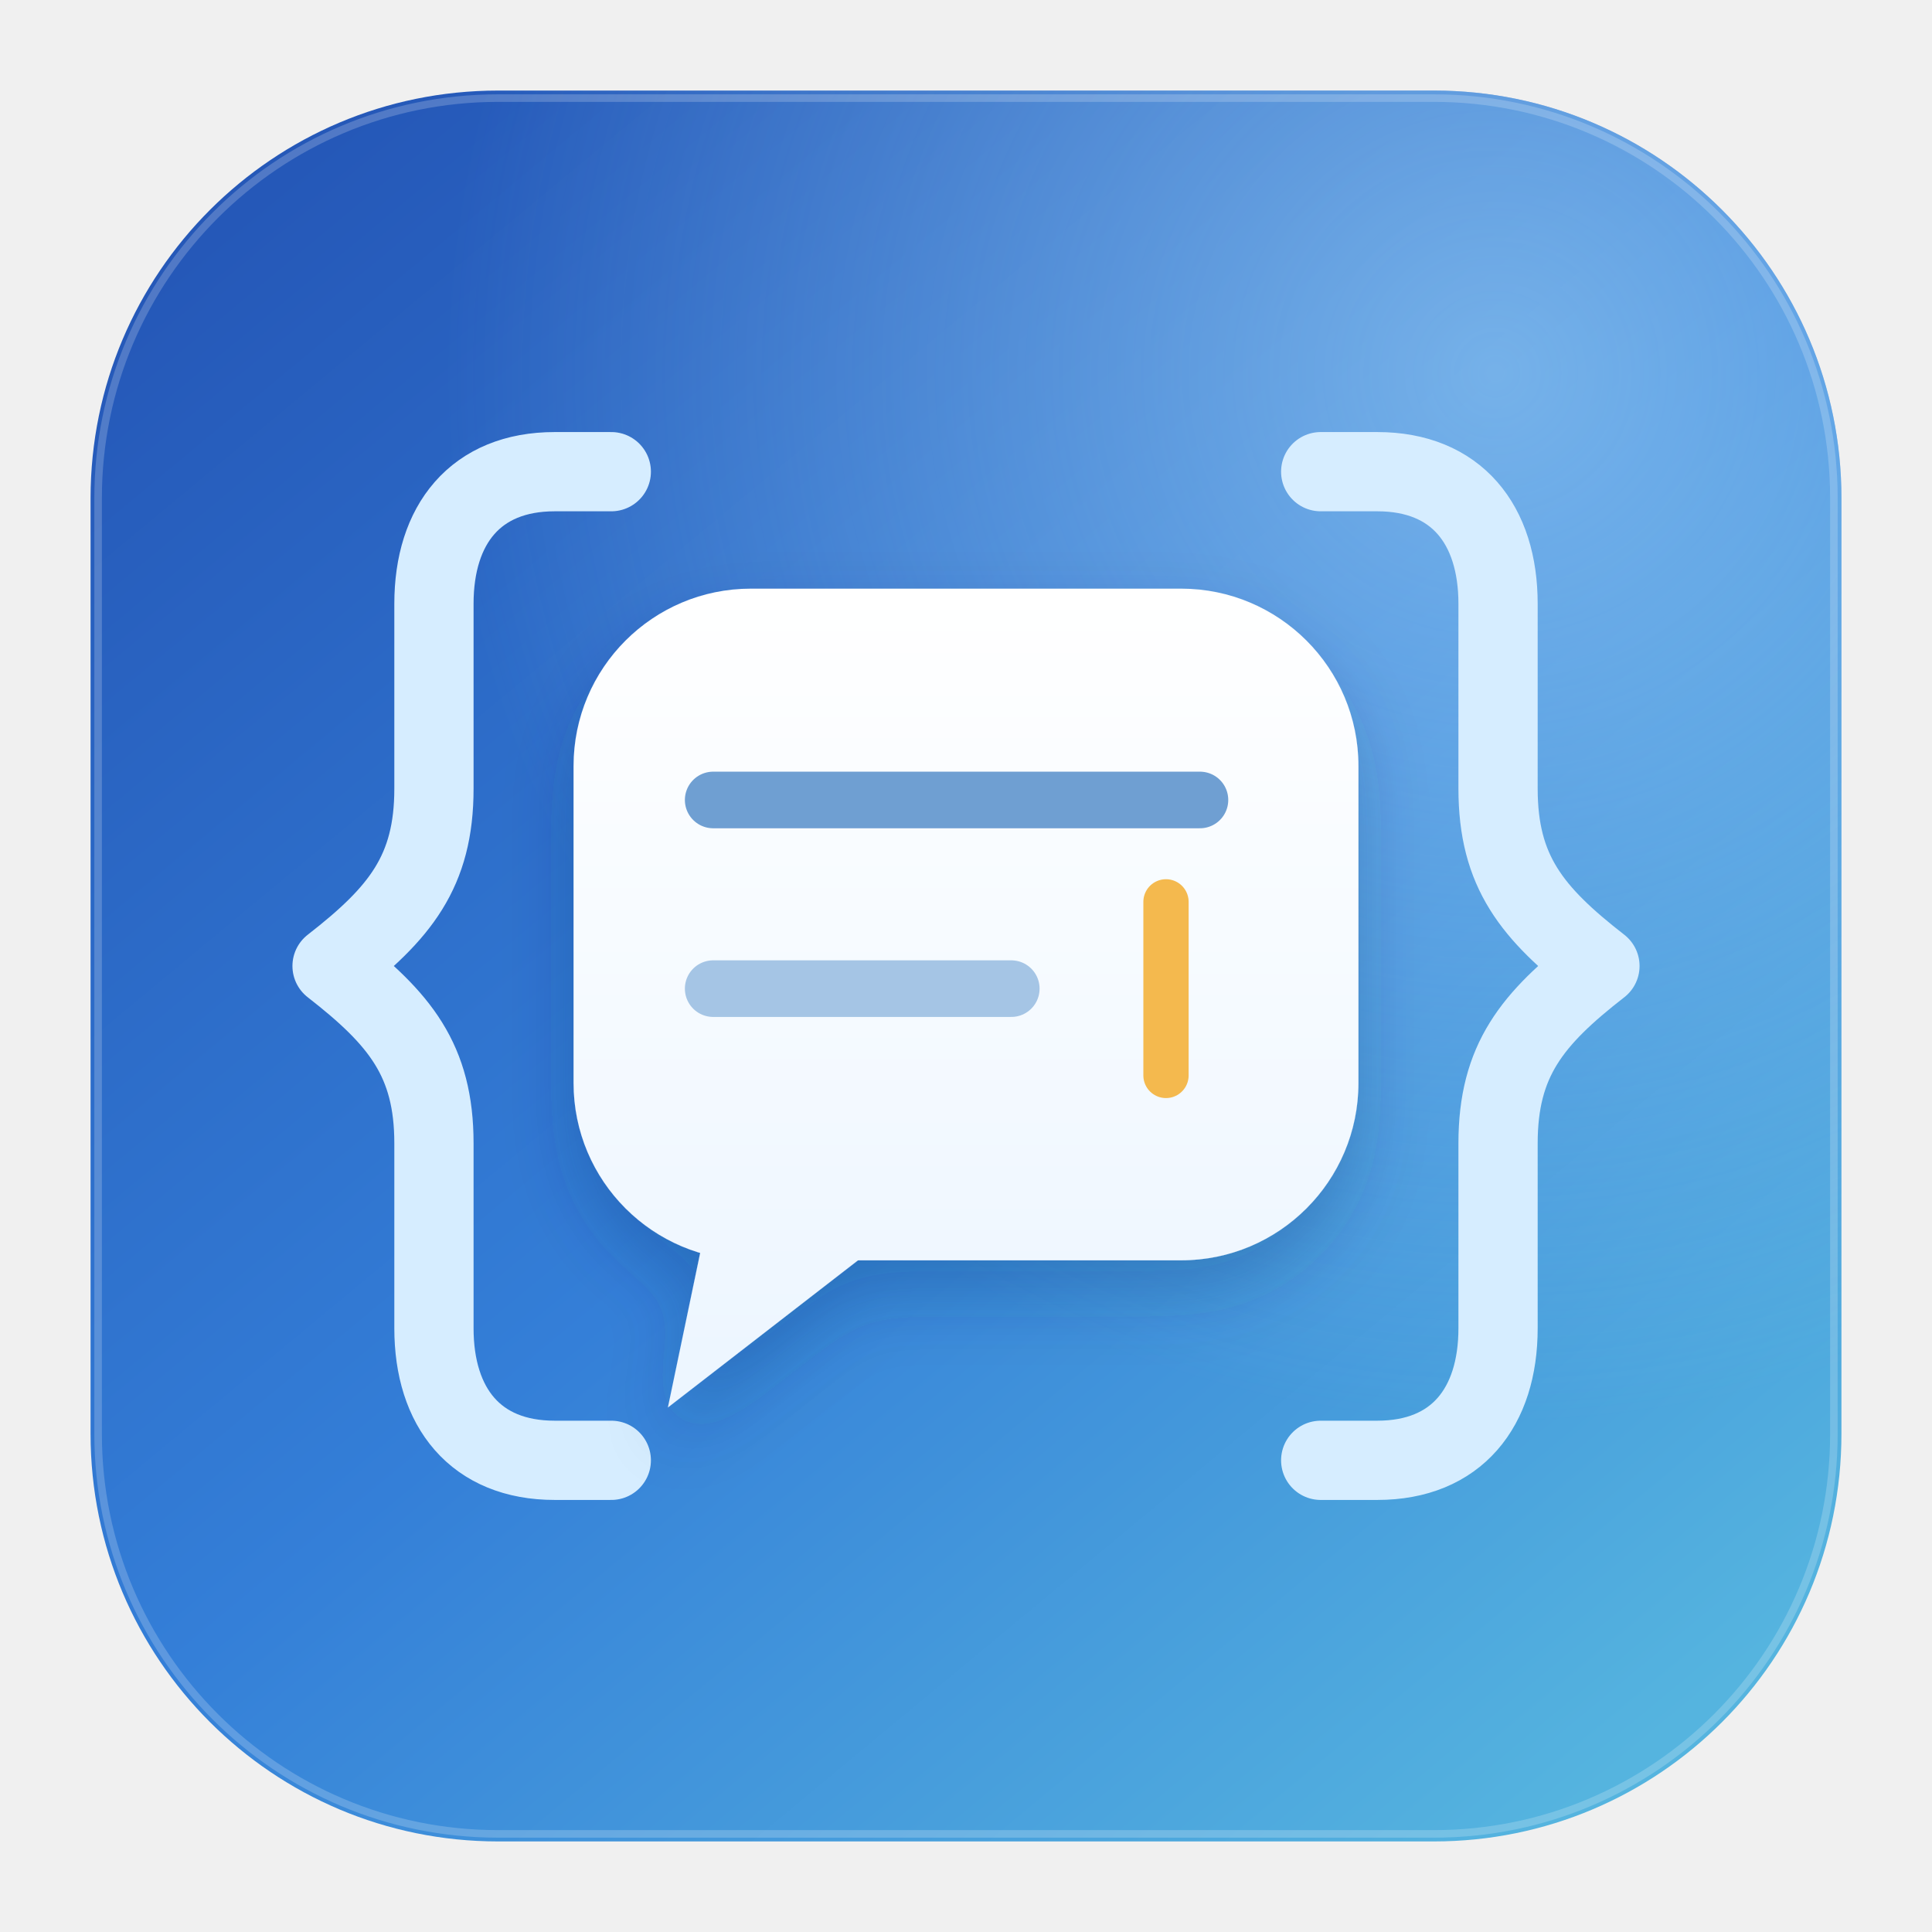
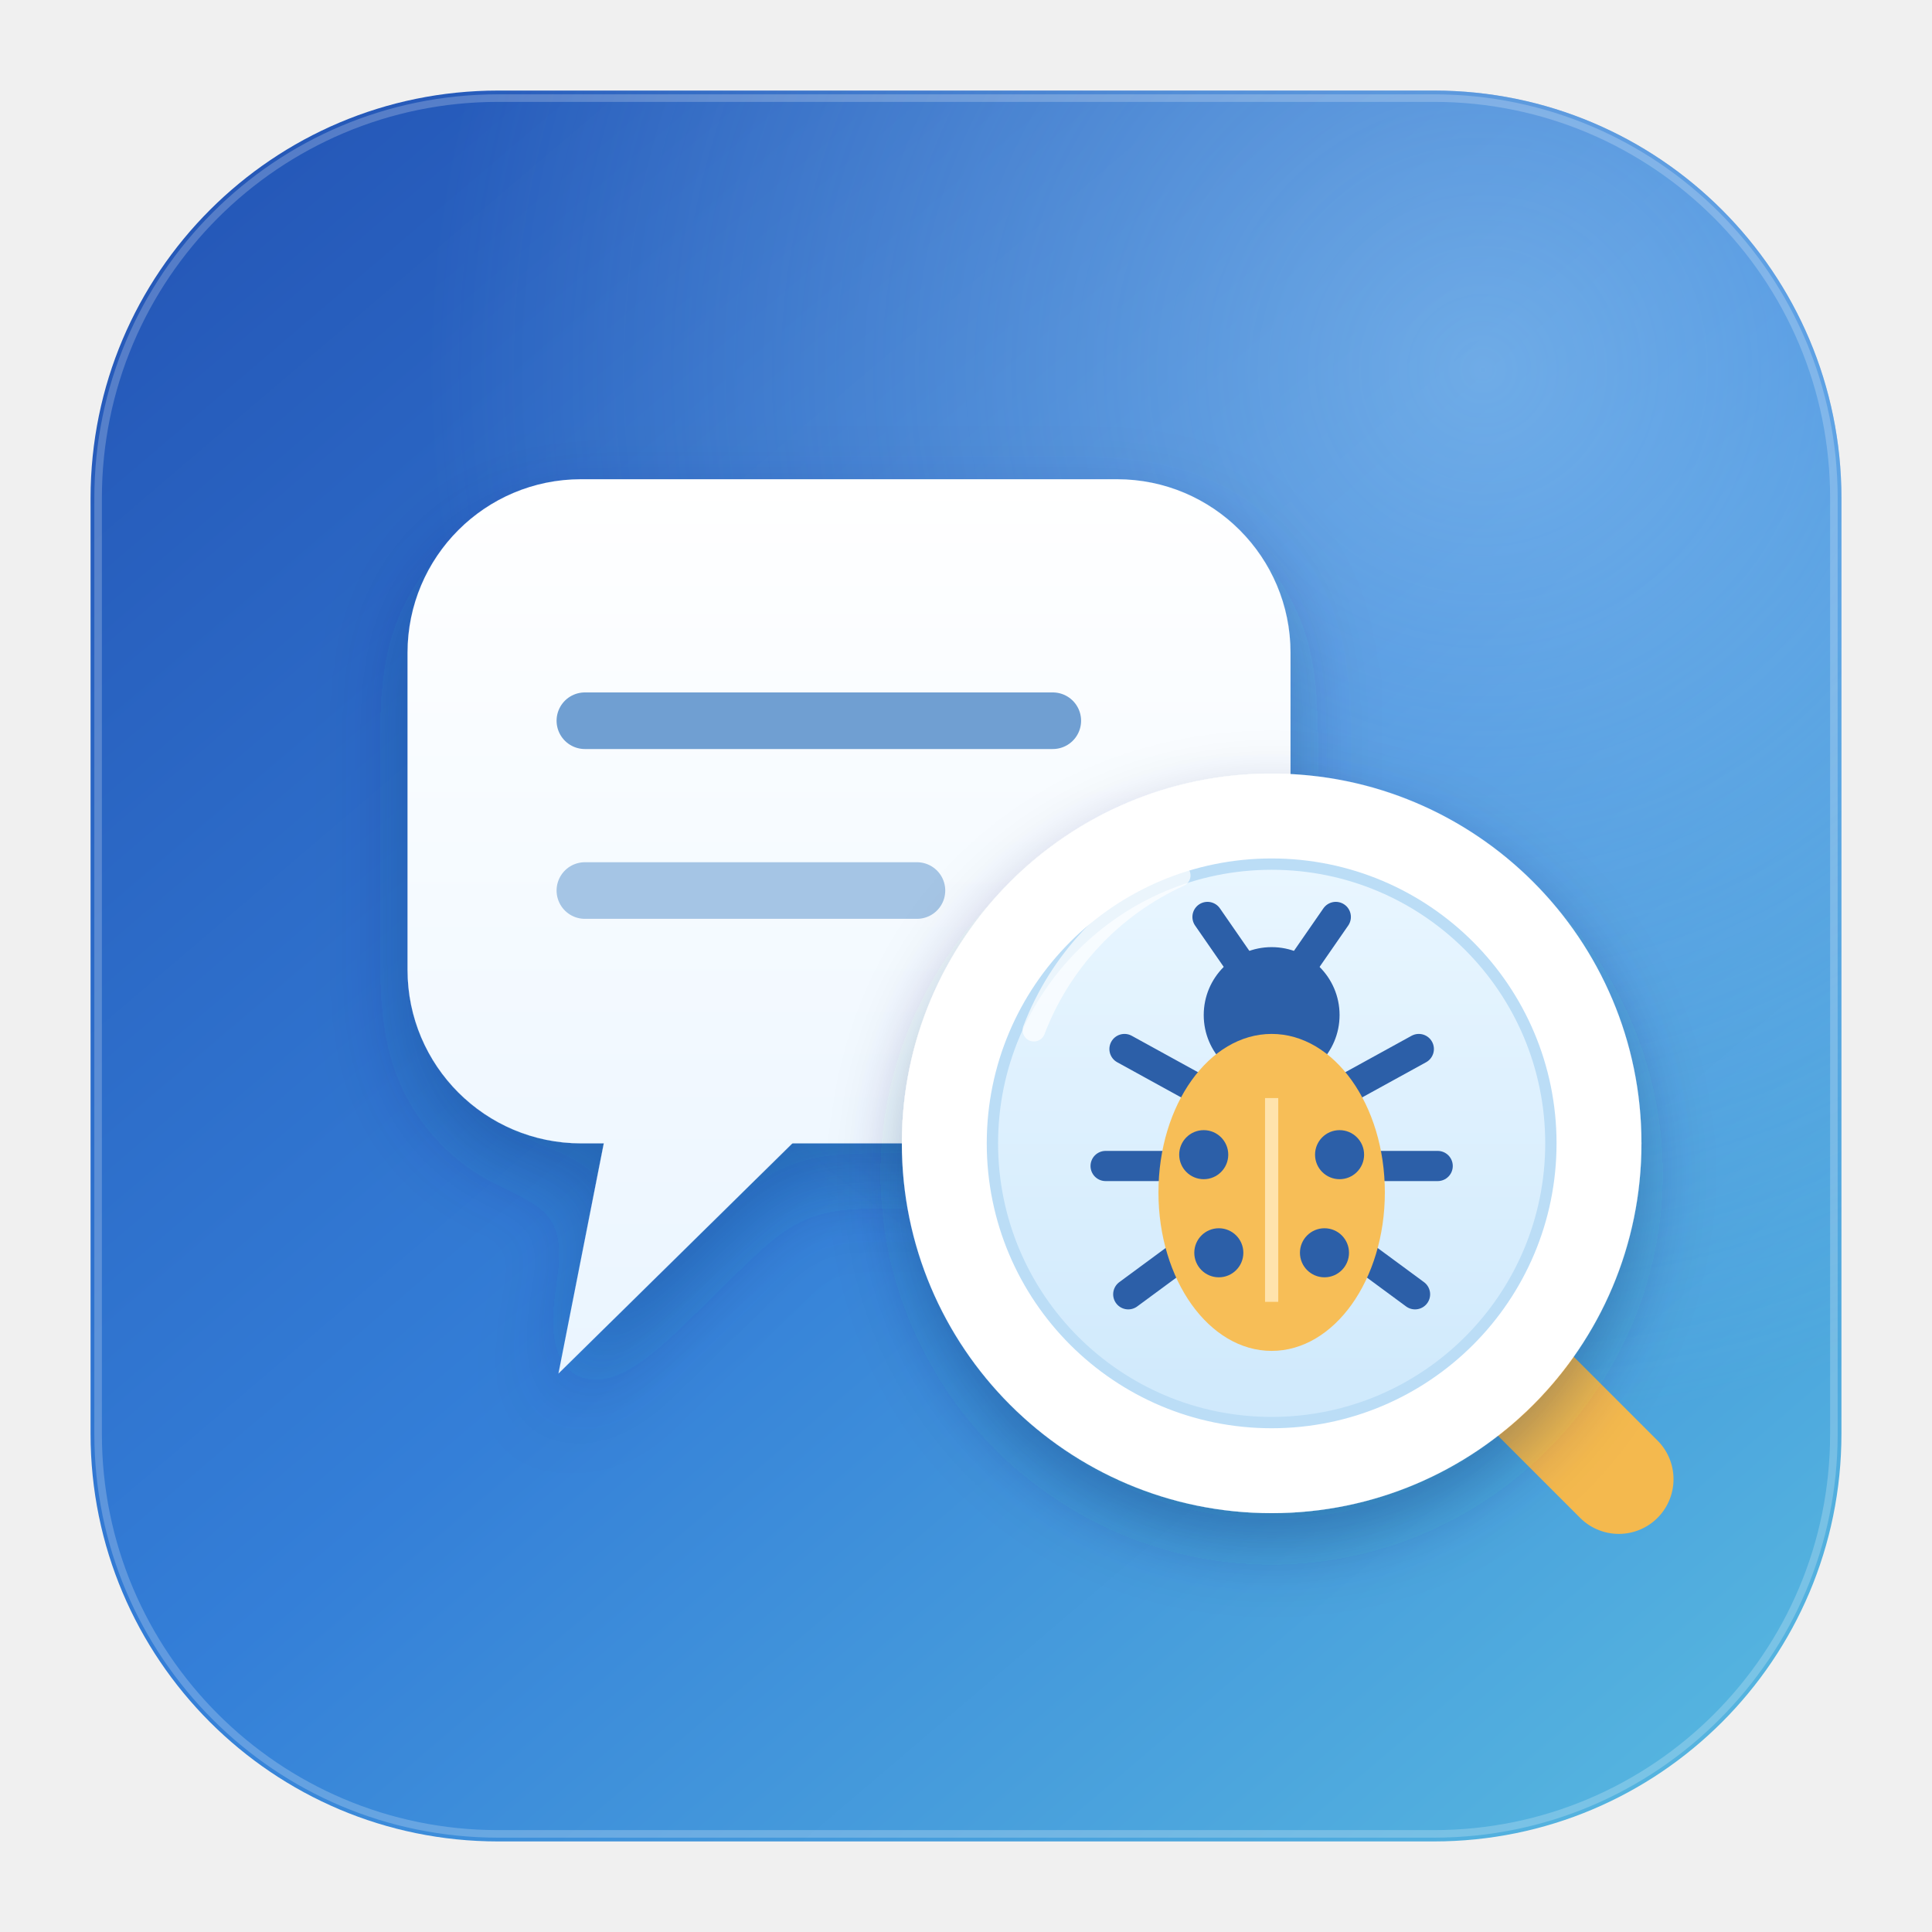
- <svg xmlns="http://www.w3.org/2000/svg" viewBox="0 0 1024 1024">
+ <svg xmlns="http://www.w3.org/2000/svg" width="1024" height="1024" viewBox="0 0 1024 1024">
  <defs>
-     <linearGradient id="background" x1="152" y1="92" x2="856" y2="940" gradientUnits="userSpaceOnUse">
+     <linearGradient id="bg" x1="140" y1="80" x2="880" y2="948" gradientUnits="userSpaceOnUse">
      <stop stop-color="#2558B8" />
      <stop offset="0.52" stop-color="#347FD8" />
      <stop offset="1" stop-color="#55B4DF" />
    </linearGradient>
-     <radialGradient id="glow" cx="0" cy="0" r="1" gradientTransform="translate(796 198) rotate(132) scale(560)" gradientUnits="userSpaceOnUse">
-       <stop stop-color="#B9E9FF" stop-opacity="0.5" />
+     <radialGradient id="glow" cx="786" cy="196" r="560" gradientUnits="userSpaceOnUse">
+       <stop stop-color="#B9E9FF" stop-opacity="0.45" />
      <stop offset="1" stop-color="#B9E9FF" stop-opacity="0" />
    </radialGradient>
-     <linearGradient id="bubble" x1="512" y1="312" x2="512" y2="720" gradientUnits="userSpaceOnUse">
+     <linearGradient id="bubble" x1="476" y1="268" x2="476" y2="742" gradientUnits="userSpaceOnUse">
      <stop stop-color="#FFFFFF" />
-       <stop offset="1" stop-color="#EDF6FF" />
+       <stop offset="1" stop-color="#EAF5FF" />
    </linearGradient>
-     <filter id="bubble-shadow" x="264" y="272" width="496" height="520" filterUnits="userSpaceOnUse" color-interpolation-filters="sRGB">
-       <feDropShadow dx="0" dy="18" stdDeviation="18" flood-color="#12366E" flood-opacity="0.24" />
+     <linearGradient id="glass" x1="700" y1="472" x2="700" y2="768" gradientUnits="userSpaceOnUse">
+       <stop stop-color="#E9F6FF" />
+       <stop offset="1" stop-color="#CFE9FC" />
+     </linearGradient>
+     <filter id="lensShadow" x="-25%" y="-25%" width="150%" height="150%" color-interpolation-filters="sRGB">
+       <feDropShadow dx="0" dy="16" stdDeviation="18" flood-color="#0F2E60" flood-opacity="0.32" />
+     </filter>
+     <filter id="shadow" x="-15%" y="-15%" width="130%" height="140%" color-interpolation-filters="sRGB">
+       <feDropShadow dx="0" dy="20" stdDeviation="22" flood-color="#0F2E60" flood-opacity="0.28" />
    </filter>
  </defs>
-   <rect x="48" y="48" width="928" height="928" rx="216" fill="url(#background)" />
+   <rect x="48" y="48" width="928" height="928" rx="216" fill="url(#bg)" />
  <rect x="48" y="48" width="928" height="928" rx="216" fill="url(#glow)" />
-   <rect x="52" y="52" width="920" height="920" rx="212" fill="none" stroke="#FFFFFF" stroke-opacity="0.2" stroke-width="4" />
-   <path d="M324 250H294C252 250 230 278 230 320V418C230 462 212 484 176 512C212 540 230 562 230 606V704C230 746 252 774 294 774H324" fill="none" stroke="#D6EDFF" stroke-width="42" stroke-linecap="round" stroke-linejoin="round" />
-   <path d="M700 250H730C772 250 794 278 794 320V418C794 462 812 484 848 512C812 540 794 562 794 606V704C794 746 772 774 730 774H700" fill="none" stroke="#D6EDFF" stroke-width="42" stroke-linecap="round" stroke-linejoin="round" />
-   <g filter="url(#bubble-shadow)">
-     <path d="M382 612L354 746L478 650Z" fill="url(#bubble)" />
-     <rect x="304" y="312" width="416" height="356" rx="94" fill="url(#bubble)" />
+   <rect x="52" y="52" width="920" height="920" rx="212" fill="none" stroke="#FFFFFF" stroke-opacity="0.22" stroke-width="4" />
+   <g transform="translate(-26 -14)">
+     <g filter="url(#shadow)">
+       <path d="M348 610L322 742L448 618Z" fill="url(#bubble)" />
+       <rect x="242" y="268" width="468" height="352" rx="92" fill="url(#bubble)" />
+       <path d="M336 396H584" stroke="#6F9FD2" stroke-width="30" stroke-linecap="round" />
+       <path d="M336 486H512" stroke="#A5C5E5" stroke-width="30" stroke-linecap="round" />
+     </g>
+     <path d="M812 726L884 798" stroke="#F4B94E" stroke-width="58" stroke-linecap="round" />
+     <circle cx="700" cy="620" r="196" fill="#FFFFFF" filter="url(#lensShadow)" />
+     <circle cx="700" cy="620" r="148" fill="url(#glass)" />
+     <circle cx="700" cy="620" r="148" fill="none" stroke="#BBDDF6" stroke-width="6" />
+     <path d="M574 560A148 148 0 0 1 651 478" stroke="#FFFFFF" stroke-opacity="0.7" stroke-width="12" stroke-linecap="round" fill="none" />
+     <g stroke="#2C5FA8" stroke-width="16" stroke-linecap="round" fill="none">
+       <path d="M662 592L622 570" />
+       <path d="M656 632H612" />
+       <path d="M662 672L624 700" />
+       <path d="M738 592L778 570" />
+       <path d="M744 632H788" />
+       <path d="M738 672L776 700" />
+       <path d="M684 526L666 500" />
+       <path d="M716 526L734 500" />
+     </g>
+     <circle cx="700" cy="552" r="36" fill="#2C5FA8" />
+     <ellipse cx="700" cy="646" rx="60" ry="84" fill="#F7BE57" />
+     <path d="M700 596V704" stroke="#FFE3AC" stroke-width="7" />
+     <g fill="#2C5FA8">
+       <circle cx="664" cy="626" r="13" />
+       <circle cx="736" cy="626" r="13" />
+       <circle cx="672" cy="678" r="13" />
+       <circle cx="728" cy="678" r="13" />
+     </g>
  </g>
-   <path d="M378 424H636" stroke="#6F9FD2" stroke-width="30" stroke-linecap="round" />
-   <path d="M378 524H536" stroke="#A5C5E5" stroke-width="30" stroke-linecap="round" />
-   <path d="M618 478V570" stroke="#F4B94E" stroke-width="24" stroke-linecap="round" />
</svg>
